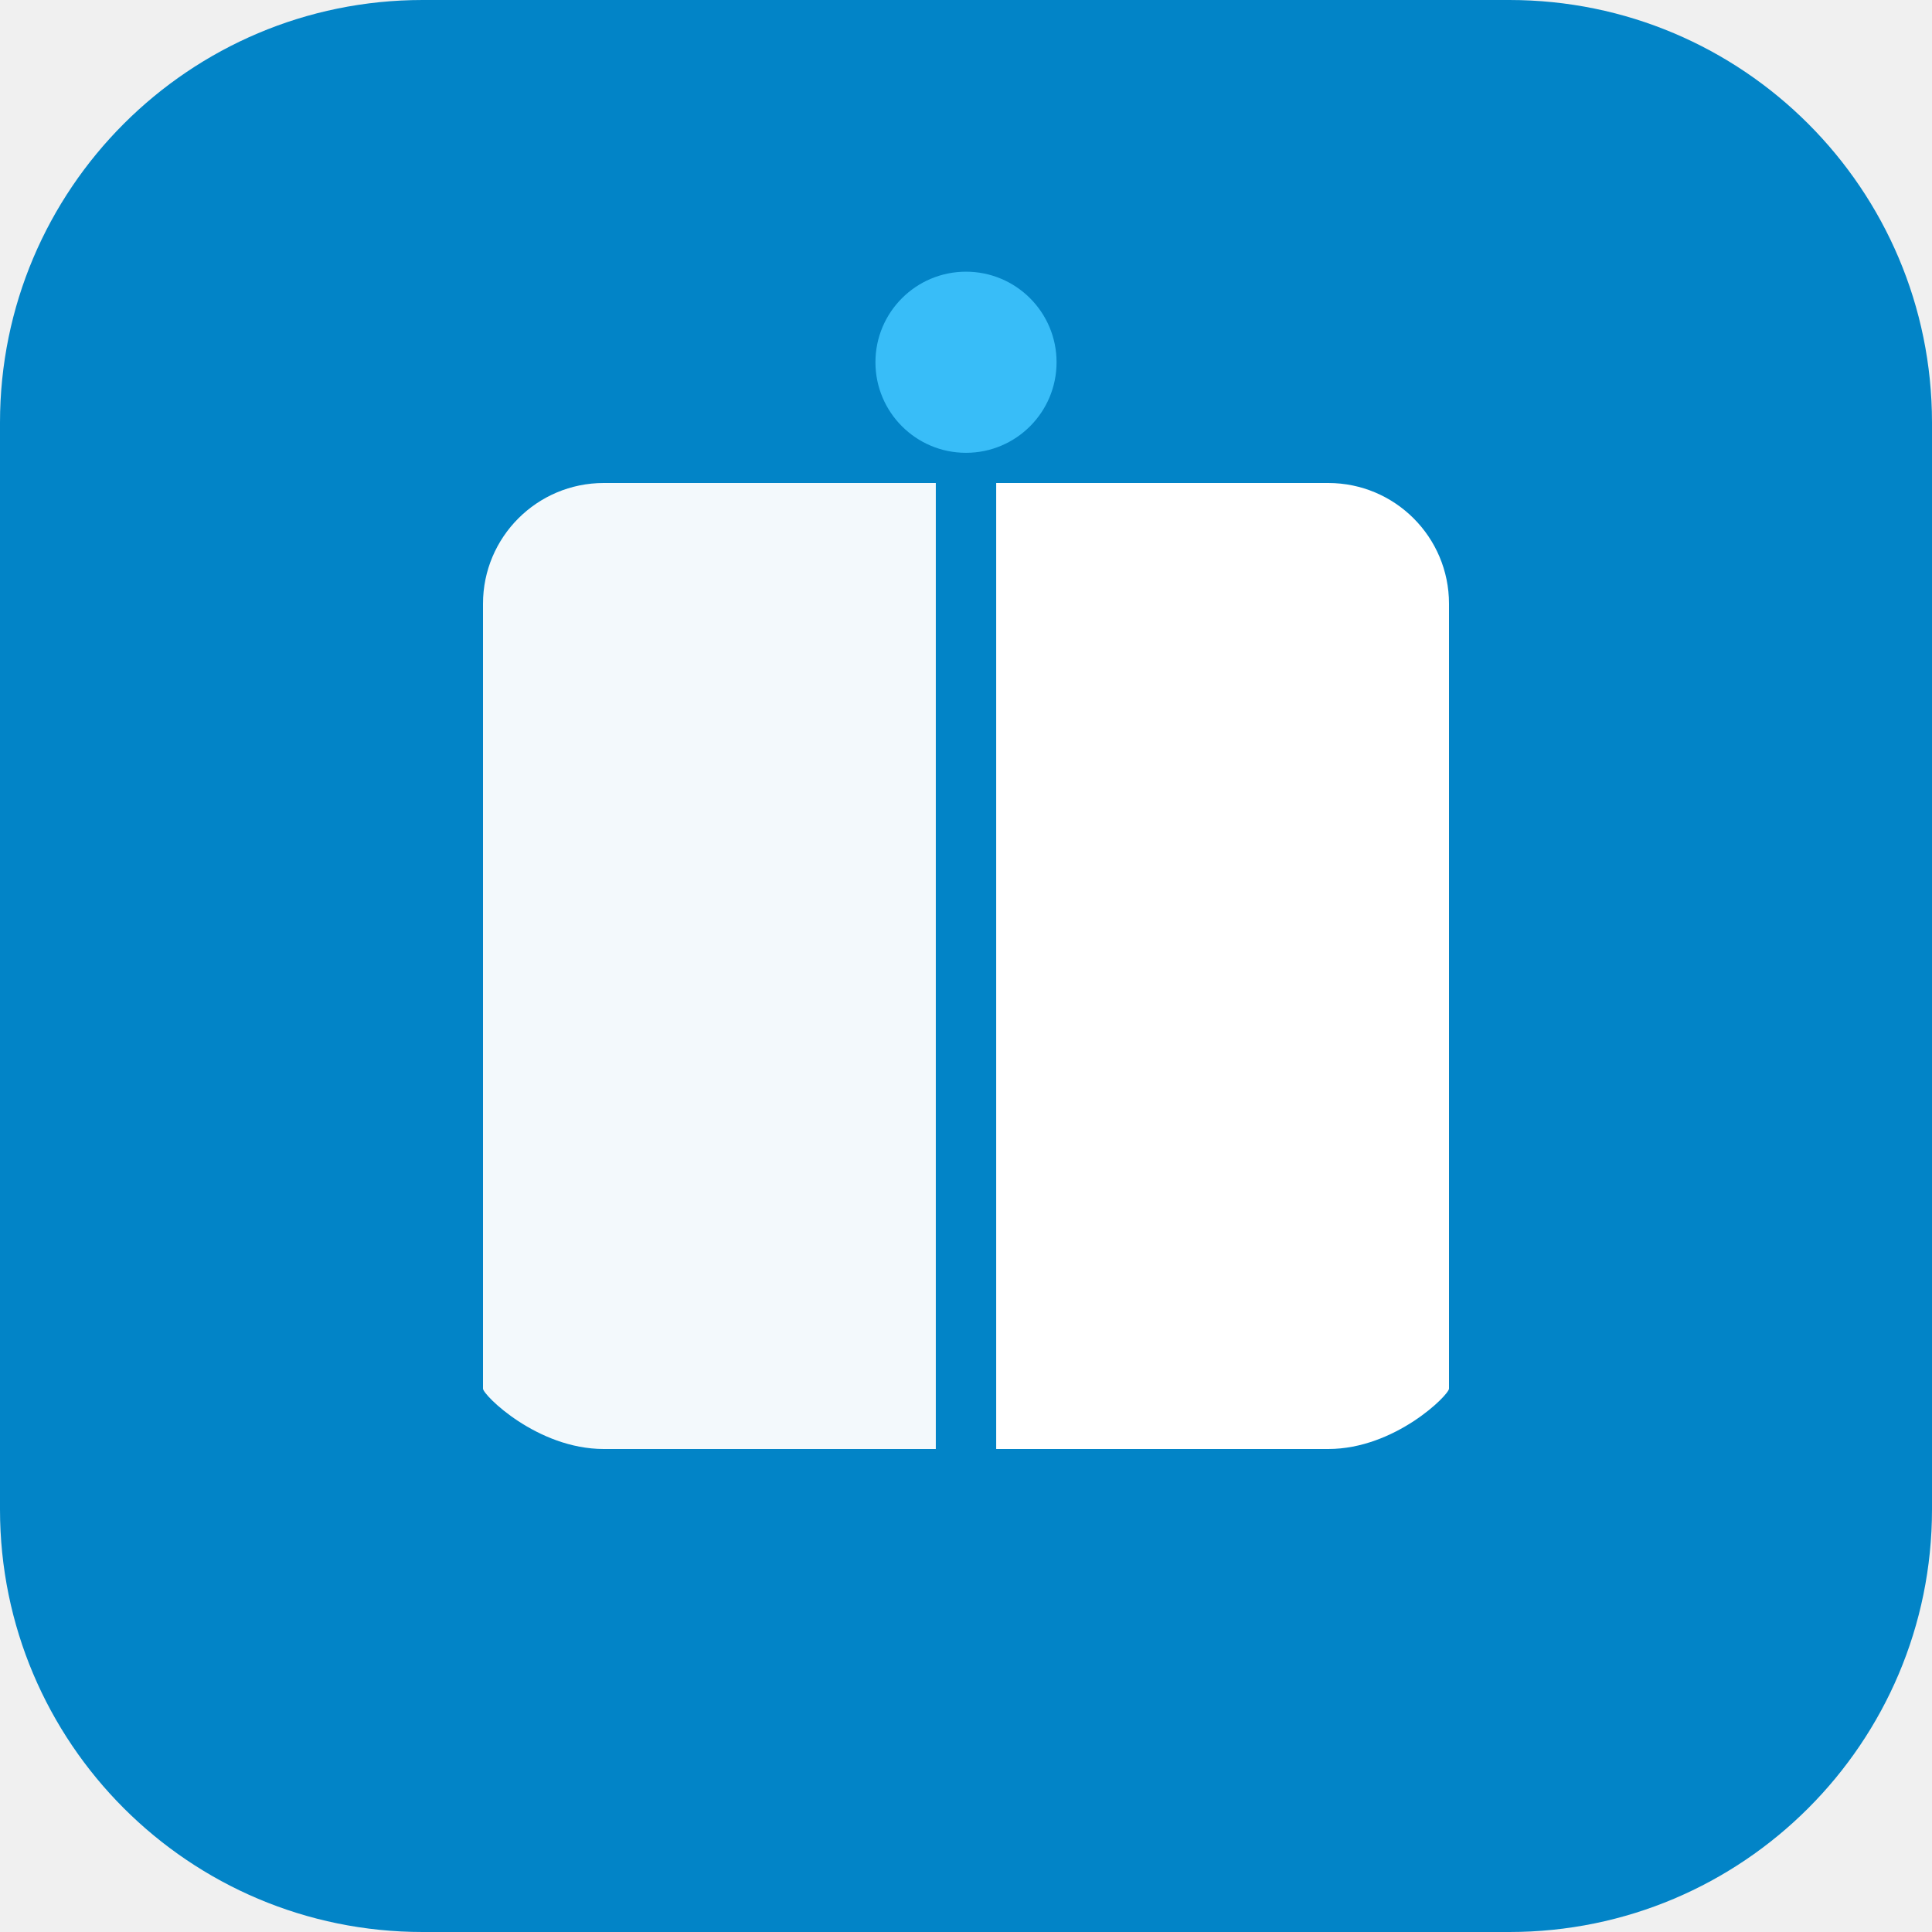
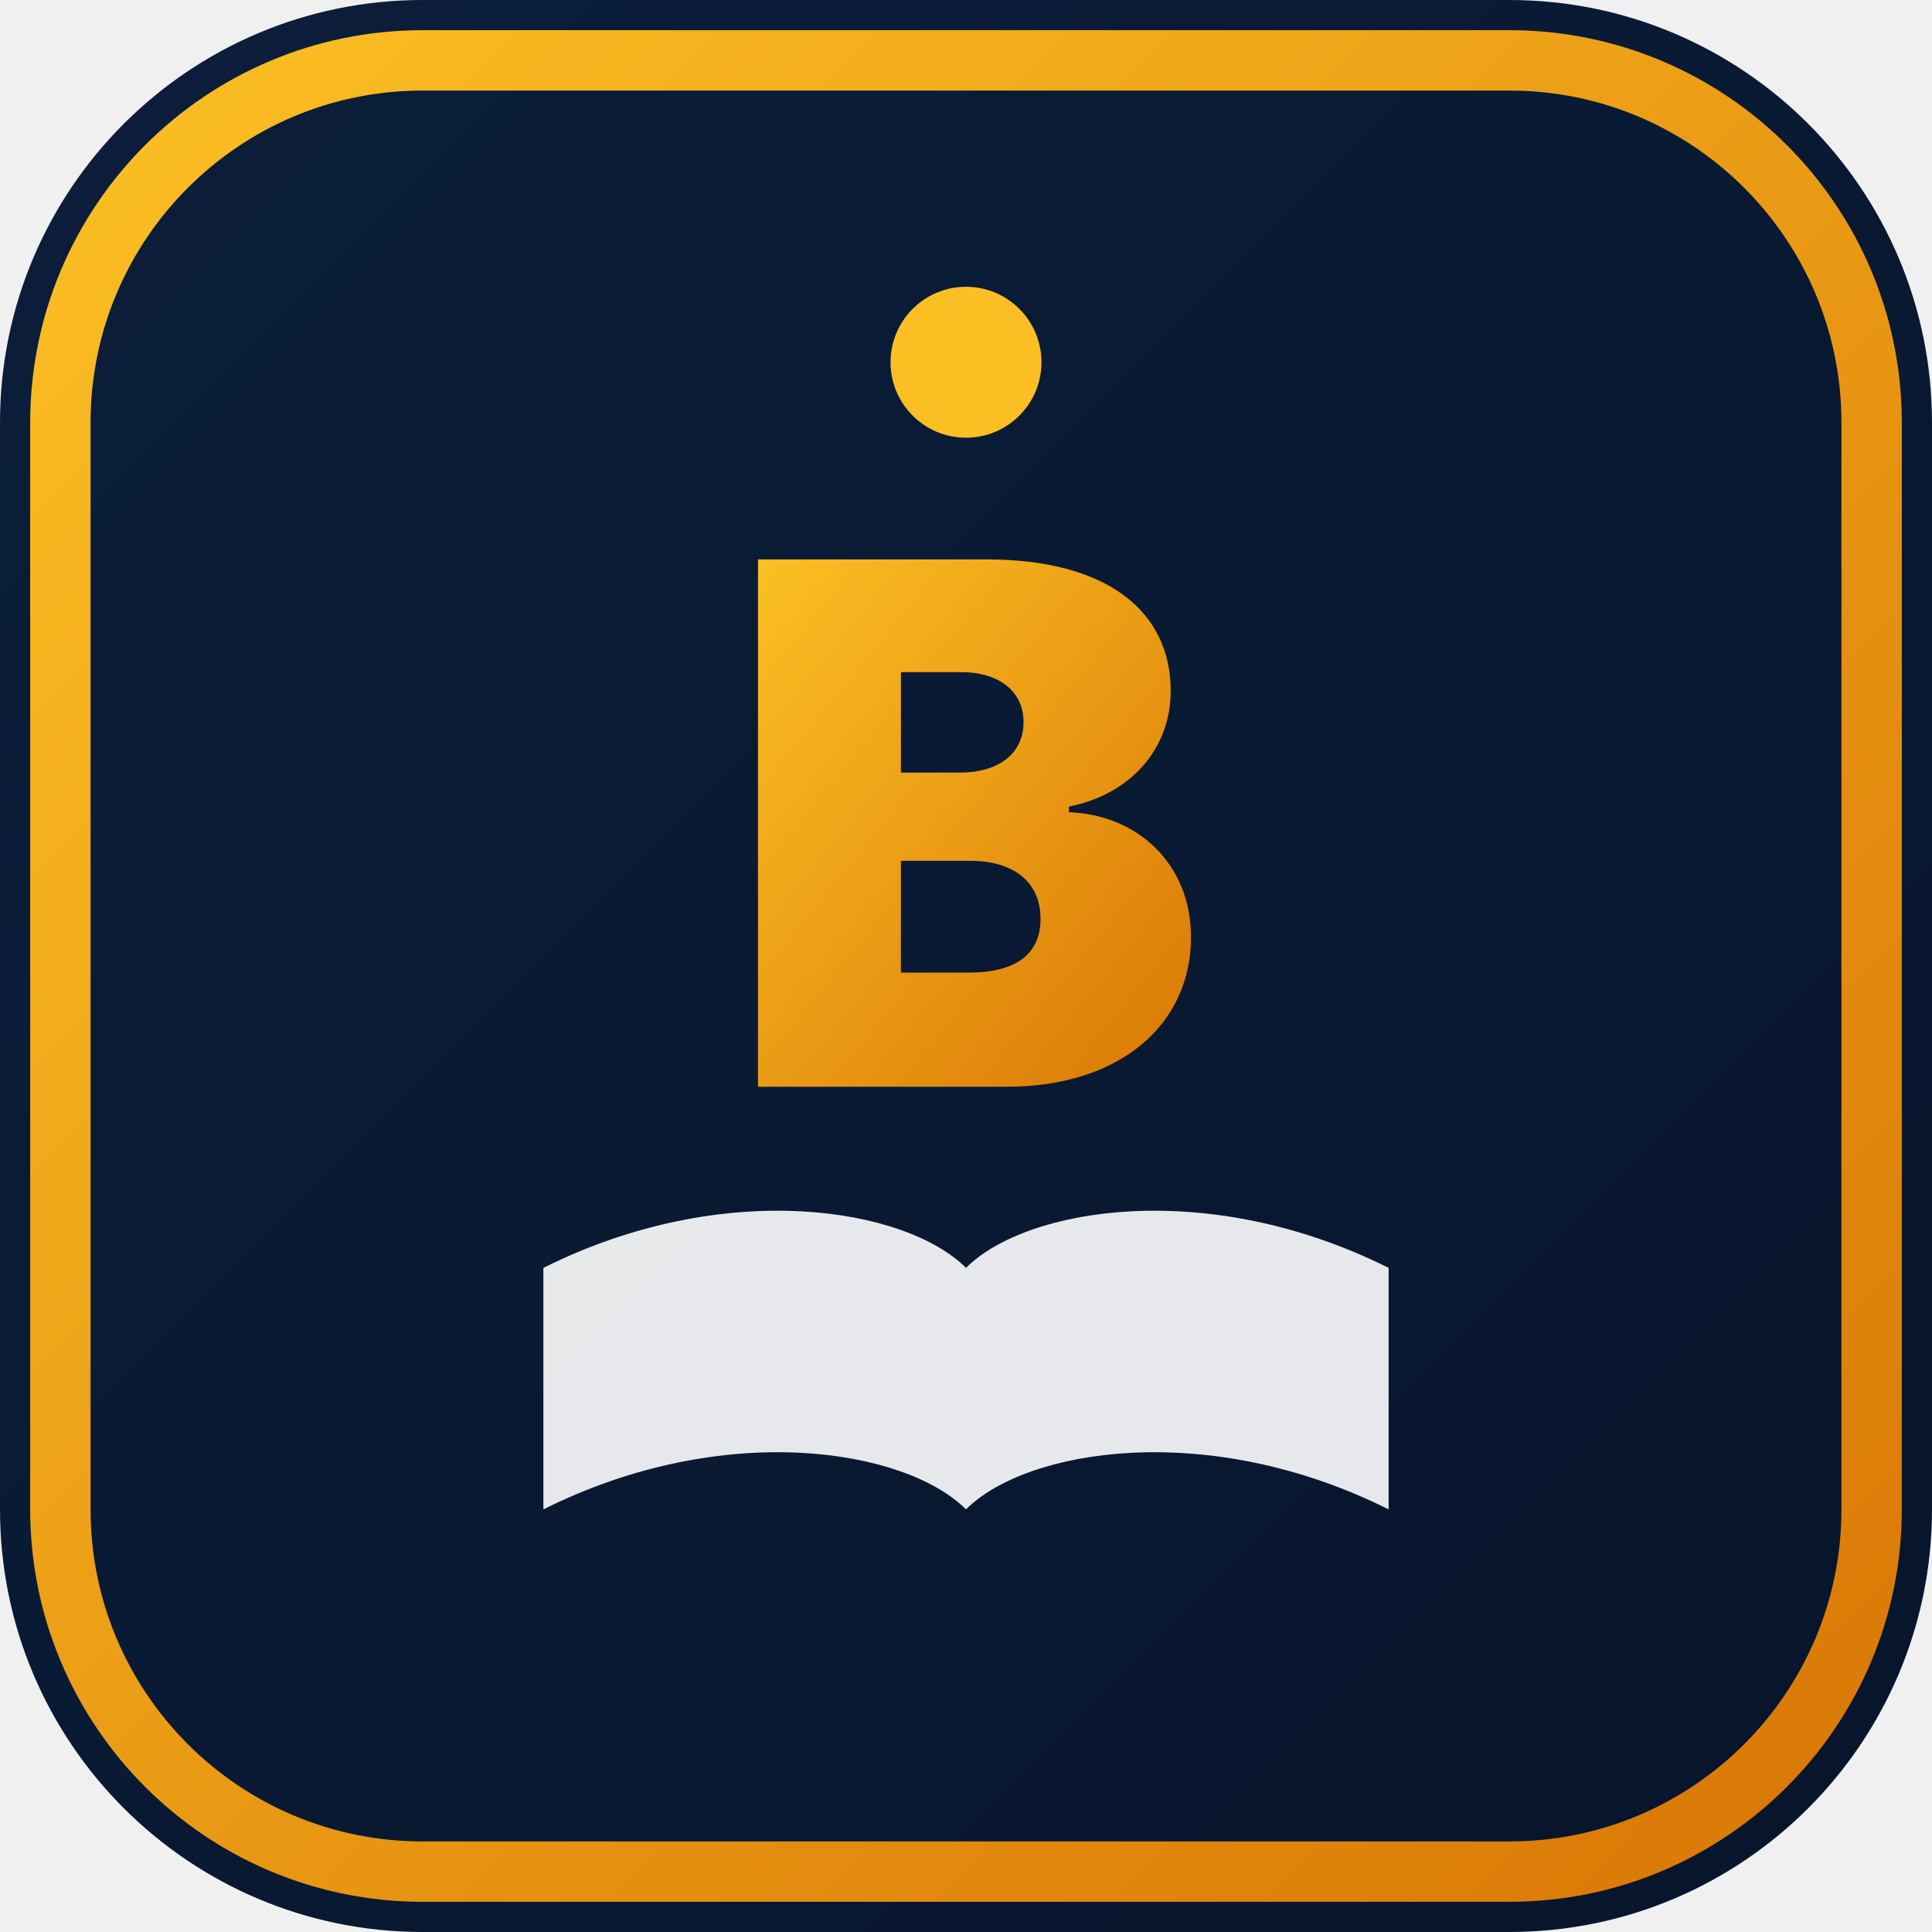
<svg xmlns="http://www.w3.org/2000/svg" viewBox="0 0 64 64" width="64" height="64">
-   <rect width="64" height="64" rx="14" fill="#0284c7" />
-   <path d="M16 46V20C16 17.791 17.791 16 20 16H32V48H20C17.791 48 16 46.209 16 46Z" fill="#ffffff" fill-opacity="0.95" />
-   <path d="M48 46V20C48 17.791 46.209 16 44 16H32V48H44C46.209 48 48 46.209 48 46Z" fill="#ffffff" />
-   <line x1="32" y1="16" x2="32" y2="48" stroke="#0284c7" stroke-width="2" />
-   <circle cx="32" cy="12" r="3" fill="#38bdf8" />
+   <defs>
+     <linearGradient id="favShield" x1="0%" y1="0%" x2="100%" y2="100%">
+       <stop offset="0%" stop-color="#0b1e3b" />
+       <stop offset="100%" stop-color="#07152b" />
+     </linearGradient>
+     <linearGradient id="favGold" x1="0%" y1="0%" x2="100%" y2="100%">
+       <stop offset="0%" stop-color="#fbbf24" />
+       <stop offset="100%" stop-color="#d97706" />
+     </linearGradient>
+   </defs>
+   <rect width="64" height="64" rx="14" fill="url(#favShield)" />
+   <rect x="2" y="2" width="60" height="60" rx="12" fill="none" stroke="url(#favGold)" stroke-width="2" />
+   <path d="M18 42 C24 39 30 40 32 42 C34 40 40 39 46 42 L46 50 C40 47 34 48 32 50 C30 48 24 47 18 50 Z" fill="#ffffff" opacity="0.9" />
+   <text x="32" y="36" font-family="-apple-system, BlinkMacSystemFont, 'Segoe UI', Georgia, serif" font-size="24" font-weight="900" fill="url(#favGold)" text-anchor="middle">B</text>
+   <circle cx="32" cy="12" r="2.5" fill="#fbbf24" />
</svg>
